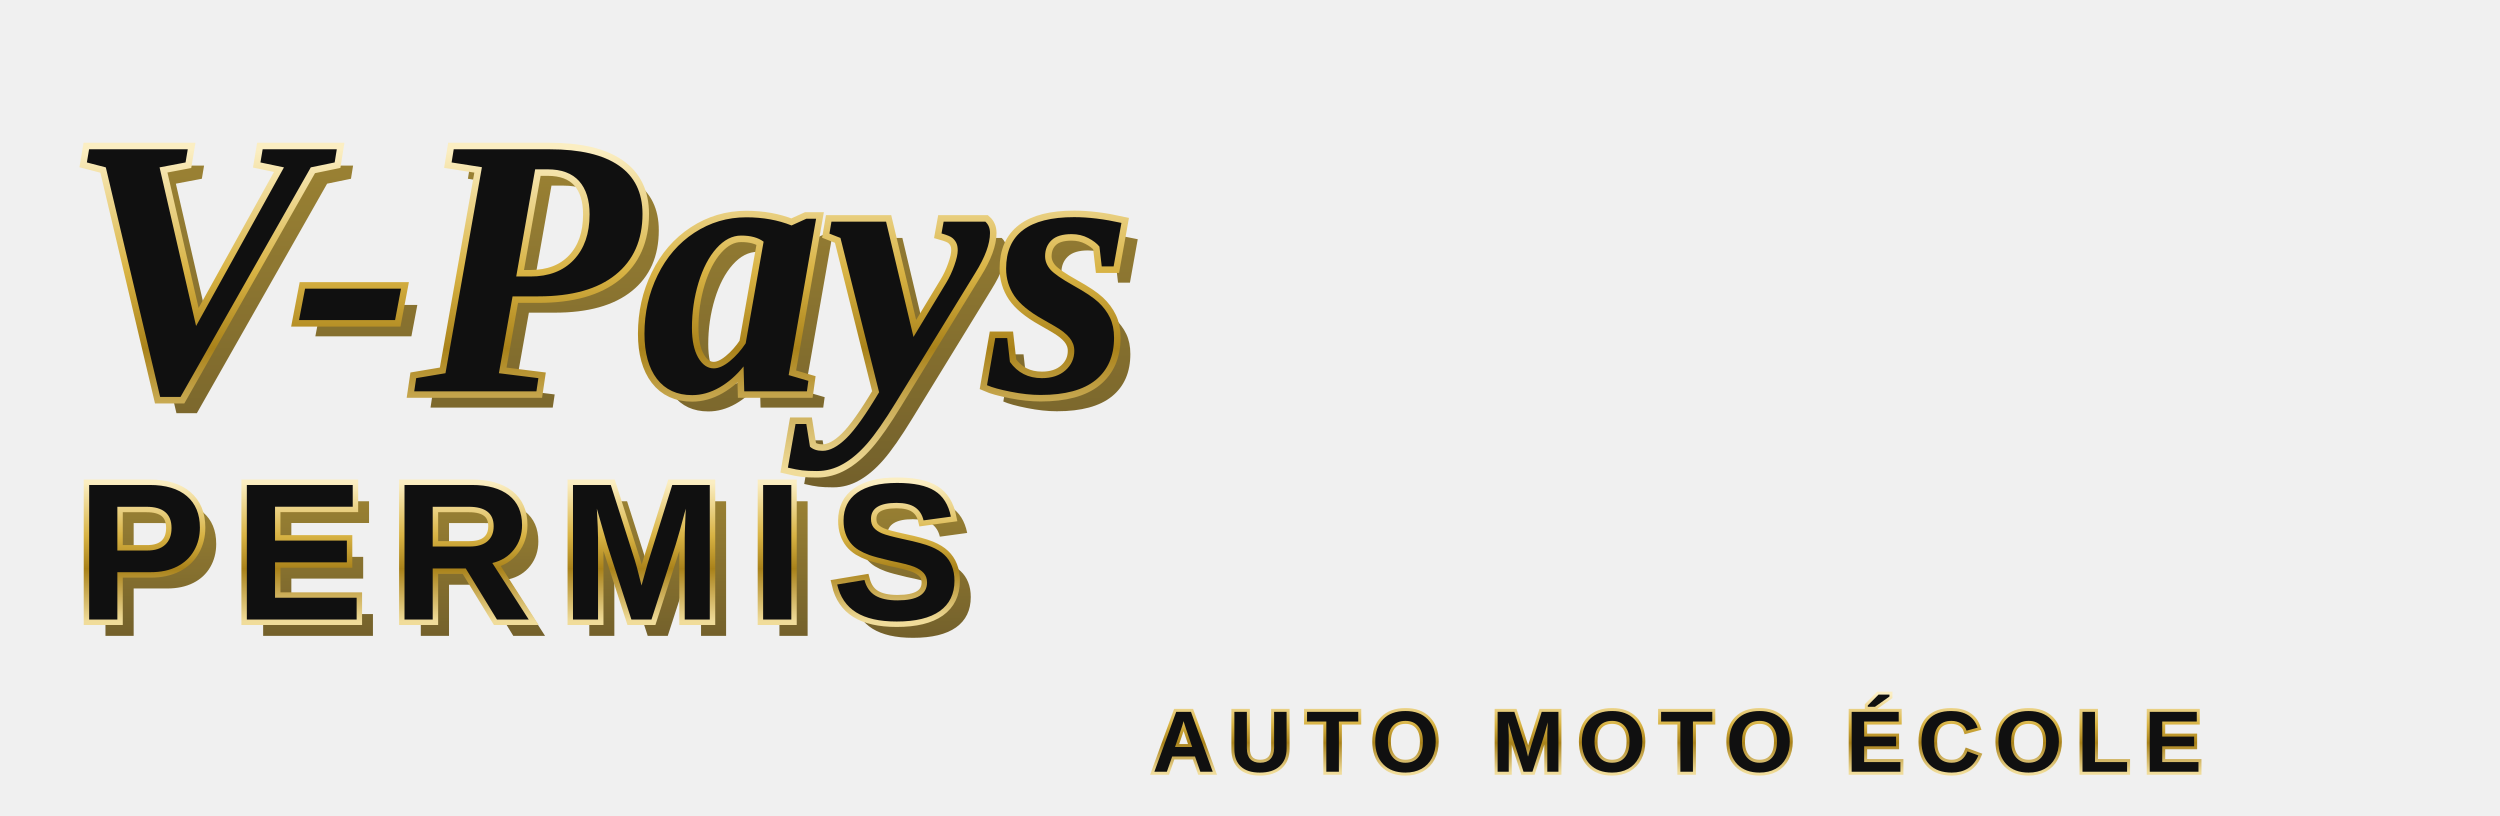
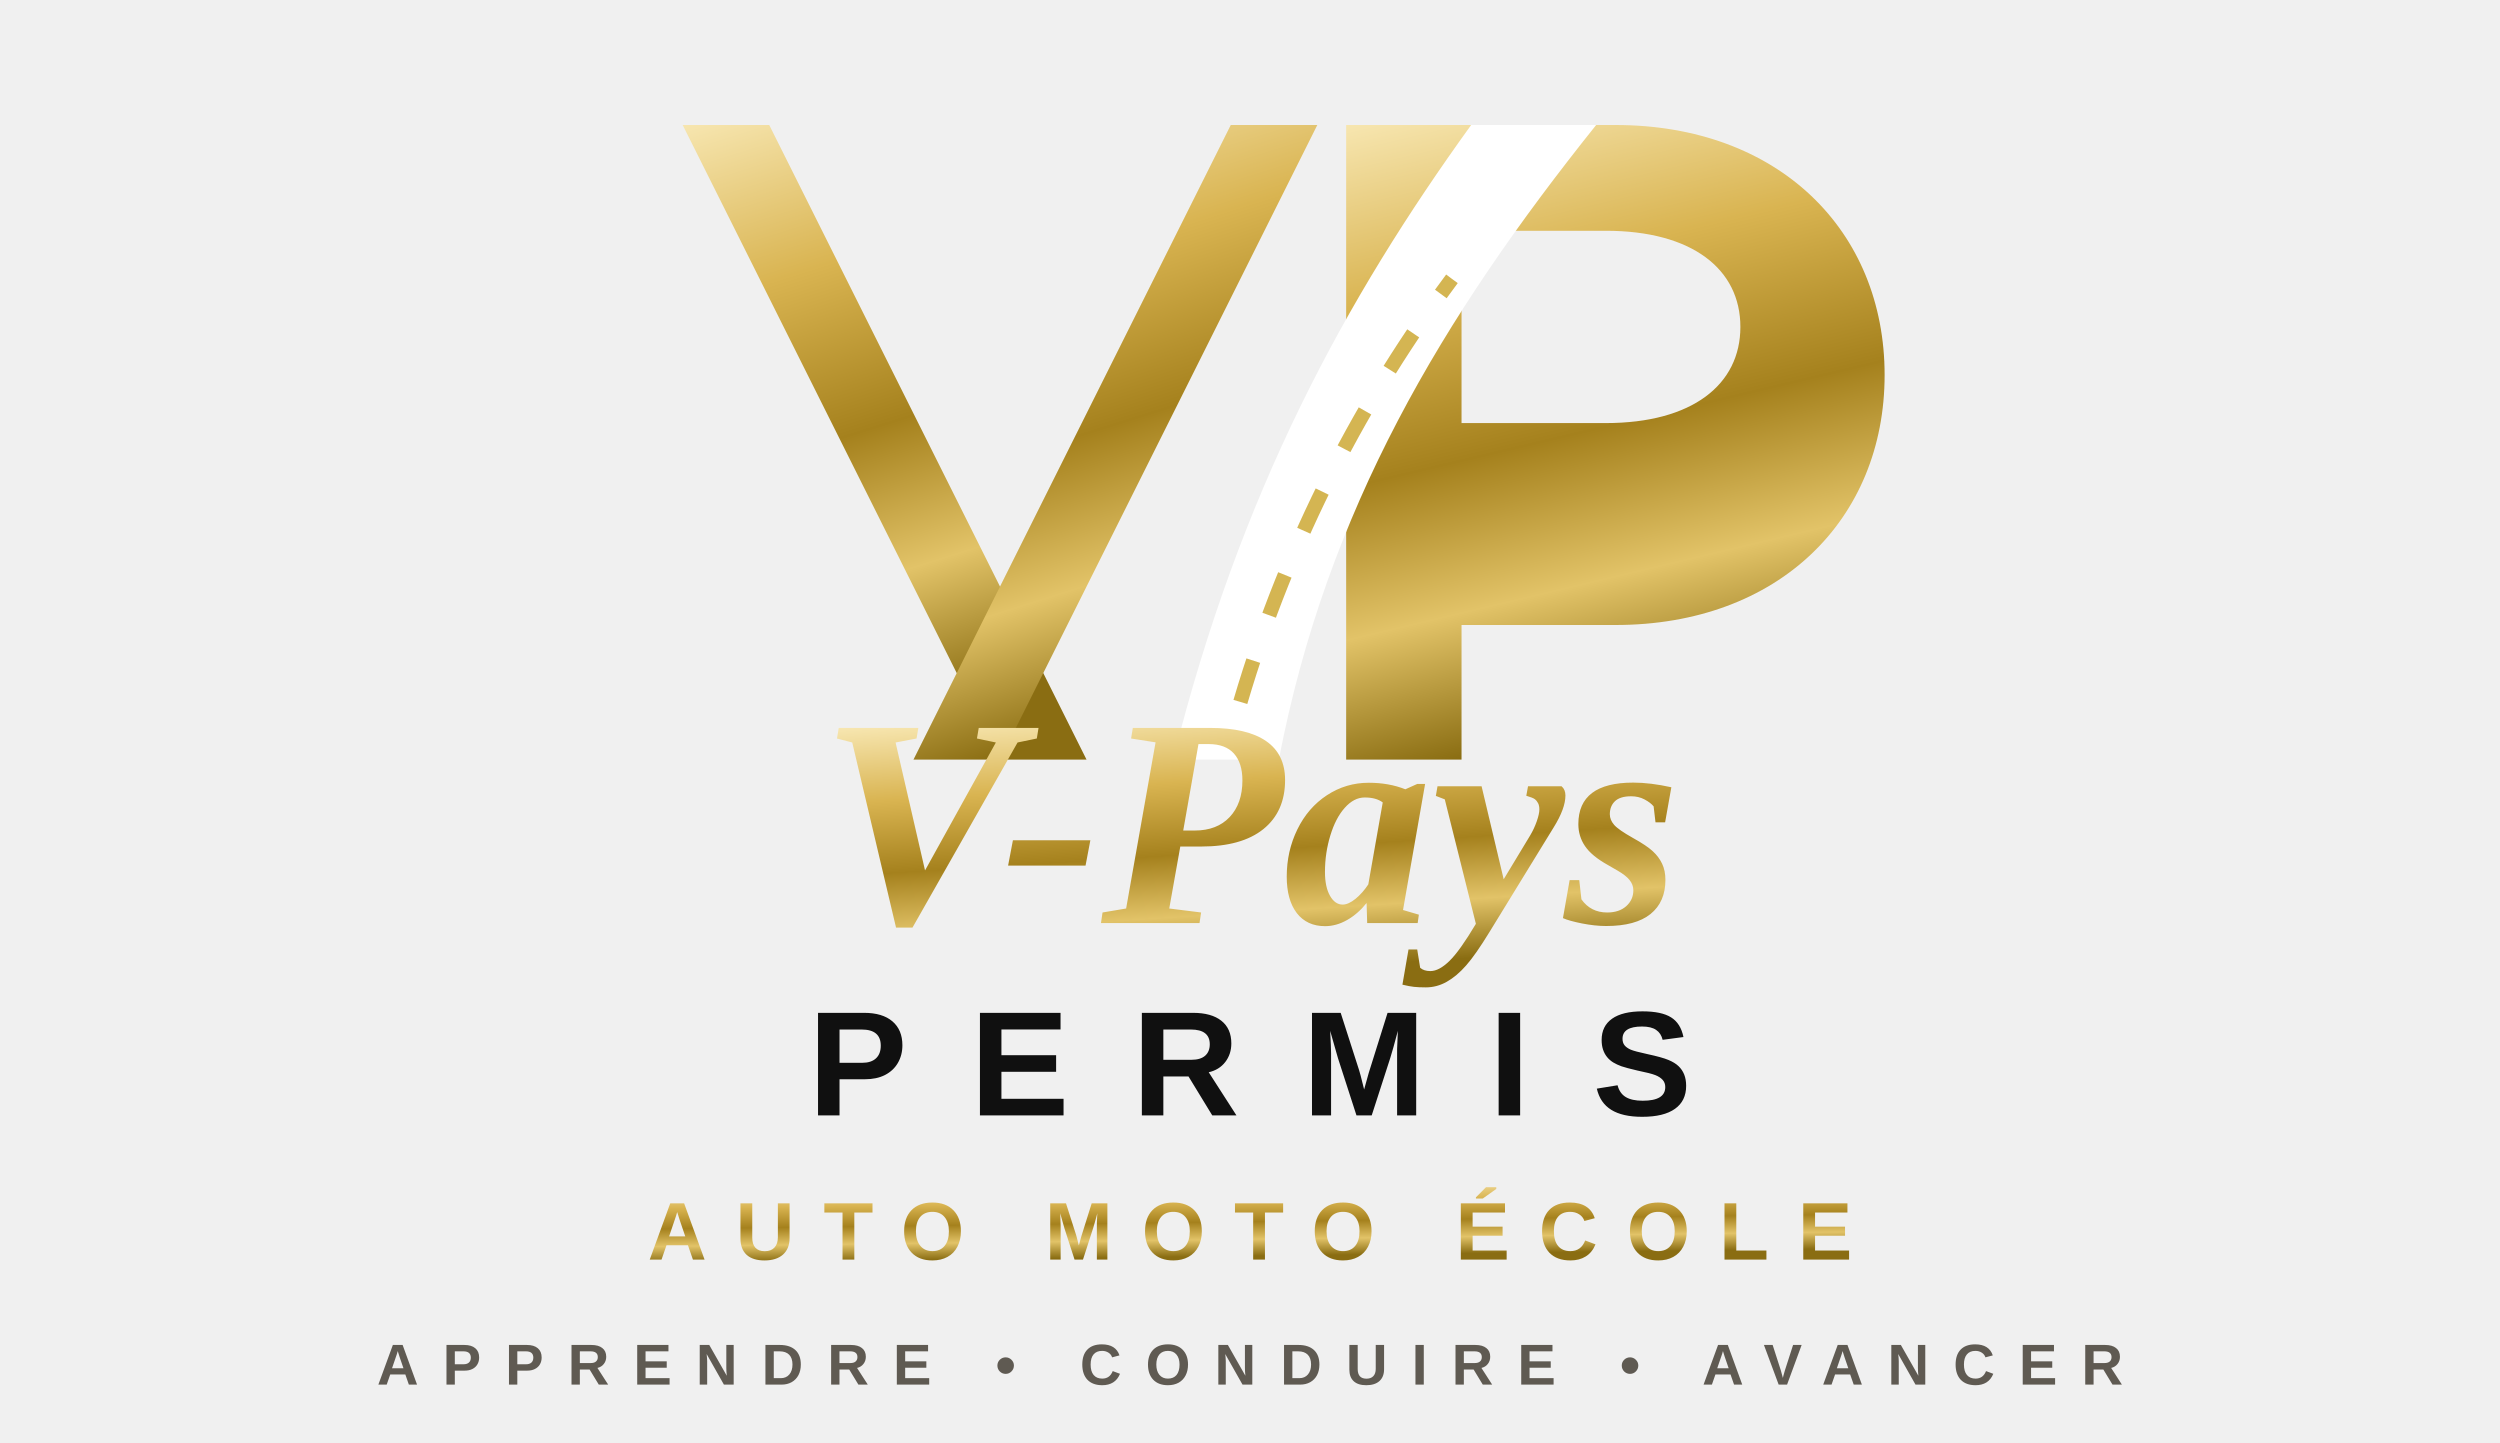
- <svg xmlns="http://www.w3.org/2000/svg" viewBox="0 0 460 150" role="img" aria-label="V-Pays Permis, auto moto école">
+ <svg xmlns="http://www.w3.org/2000/svg" viewBox="0 0 520 300" role="img" aria-label="V-Pays Permis, auto moto école">
  <defs>
-     <linearGradient id="or" x1="0" y1="0" x2="0" y2="1">
-       <stop offset="0" stop-color="#fbeec2" />
-       <stop offset="38%" stop-color="#d8b344" />
-       <stop offset="62%" stop-color="#a9821a" />
-       <stop offset="100%" stop-color="#f0dc9a" />
-     </linearGradient>
-     <linearGradient id="orSombre" x1="0" y1="0" x2="0" y2="1">
-       <stop offset="0" stop-color="#8a6d12" />
-       <stop offset="100%" stop-color="#5d4708" />
+     <linearGradient id="or" x1="0" y1="0" x2="0.2" y2="1">
+       <stop offset="0" stop-color="#f7e6b0" />
+       <stop offset="28%" stop-color="#d9b451" />
+       <stop offset="55%" stop-color="#a5811d" />
+       <stop offset="78%" stop-color="#e2c368" />
+       <stop offset="100%" stop-color="#8a6d12" />
    </linearGradient>
  </defs>
-   <g transform="translate(3 3)" opacity=".85">
-     <text x="12" y="72" font-family="Georgia, 'Times New Roman', serif" font-size="68" font-style="italic" font-weight="700" fill="url(#orSombre)">V-Pays</text>
-     <text x="14" y="114" font-family="Arial Black, Arial, sans-serif" font-size="36" font-weight="900" letter-spacing="5" fill="url(#orSombre)">PERMIS</text>
+   <g transform="translate(260 96)">
+     <path d="M-118-70 -52 62 -34 62 -100-70z" fill="url(#or)" />
+     <path d="M-52 62 14-70 -4-70 -70 62z" fill="url(#or)" />
+     <path d="M20-70h56c34 0 56 22 56 52s-22 52-56 52H44V62H20zm24 22v40h30c18 0 28-8 28-20s-10-20-28-20z" fill="url(#or)" />
+     <path d="M-16 62C-2 6 20-34 46-70h26C40-30 16 10 6 62z" fill="#ffffff" />
+     <path d="M-2 50c10-34 26-64 44-88" stroke="#c9a227" stroke-width="3" stroke-dasharray="9 10" fill="none" opacity=".8" />
  </g>
-   <text x="12" y="72" font-family="Georgia, 'Times New Roman', serif" font-size="68" font-style="italic" font-weight="700" fill="#101010" stroke="url(#or)" stroke-width="2.4" paint-order="stroke">V-Pays</text>
-   <text x="14" y="114" font-family="Arial Black, Arial, sans-serif" font-size="36" font-weight="900" letter-spacing="5" fill="#101010" stroke="url(#or)" stroke-width="2" paint-order="stroke">PERMIS</text>
-   <text x="212" y="142" font-family="Arial Black, Arial, sans-serif" font-size="16" font-weight="900" letter-spacing="2.6" fill="#101010" stroke="url(#or)" stroke-width="1.1" paint-order="stroke">AUTO MOTO ÉCOLE</text>
+   <text x="260" y="192" text-anchor="middle" font-family="Georgia, 'Times New Roman', serif" font-style="italic" font-weight="700" font-size="62" fill="url(#or)">V-Pays</text>
+   <text x="260" y="232" text-anchor="middle" font-family="Arial, Helvetica, sans-serif" font-weight="700" font-size="31" letter-spacing="13" fill="#101010">PERMIS</text>
+   <g stroke="url(#or)" stroke-width="2">
+     <path d="M96 255h58M366 255h58" />
+   </g>
+   <text x="260" y="262" text-anchor="middle" font-family="Arial, Helvetica, sans-serif" font-weight="700" font-size="17" letter-spacing="6" fill="url(#or)">AUTO MOTO ÉCOLE</text>
+   <text x="260" y="288" text-anchor="middle" font-family="Arial, Helvetica, sans-serif" font-weight="600" font-size="12" letter-spacing="5" fill="#5f5a52">APPRENDRE • CONDUIRE • AVANCER</text>
</svg>
